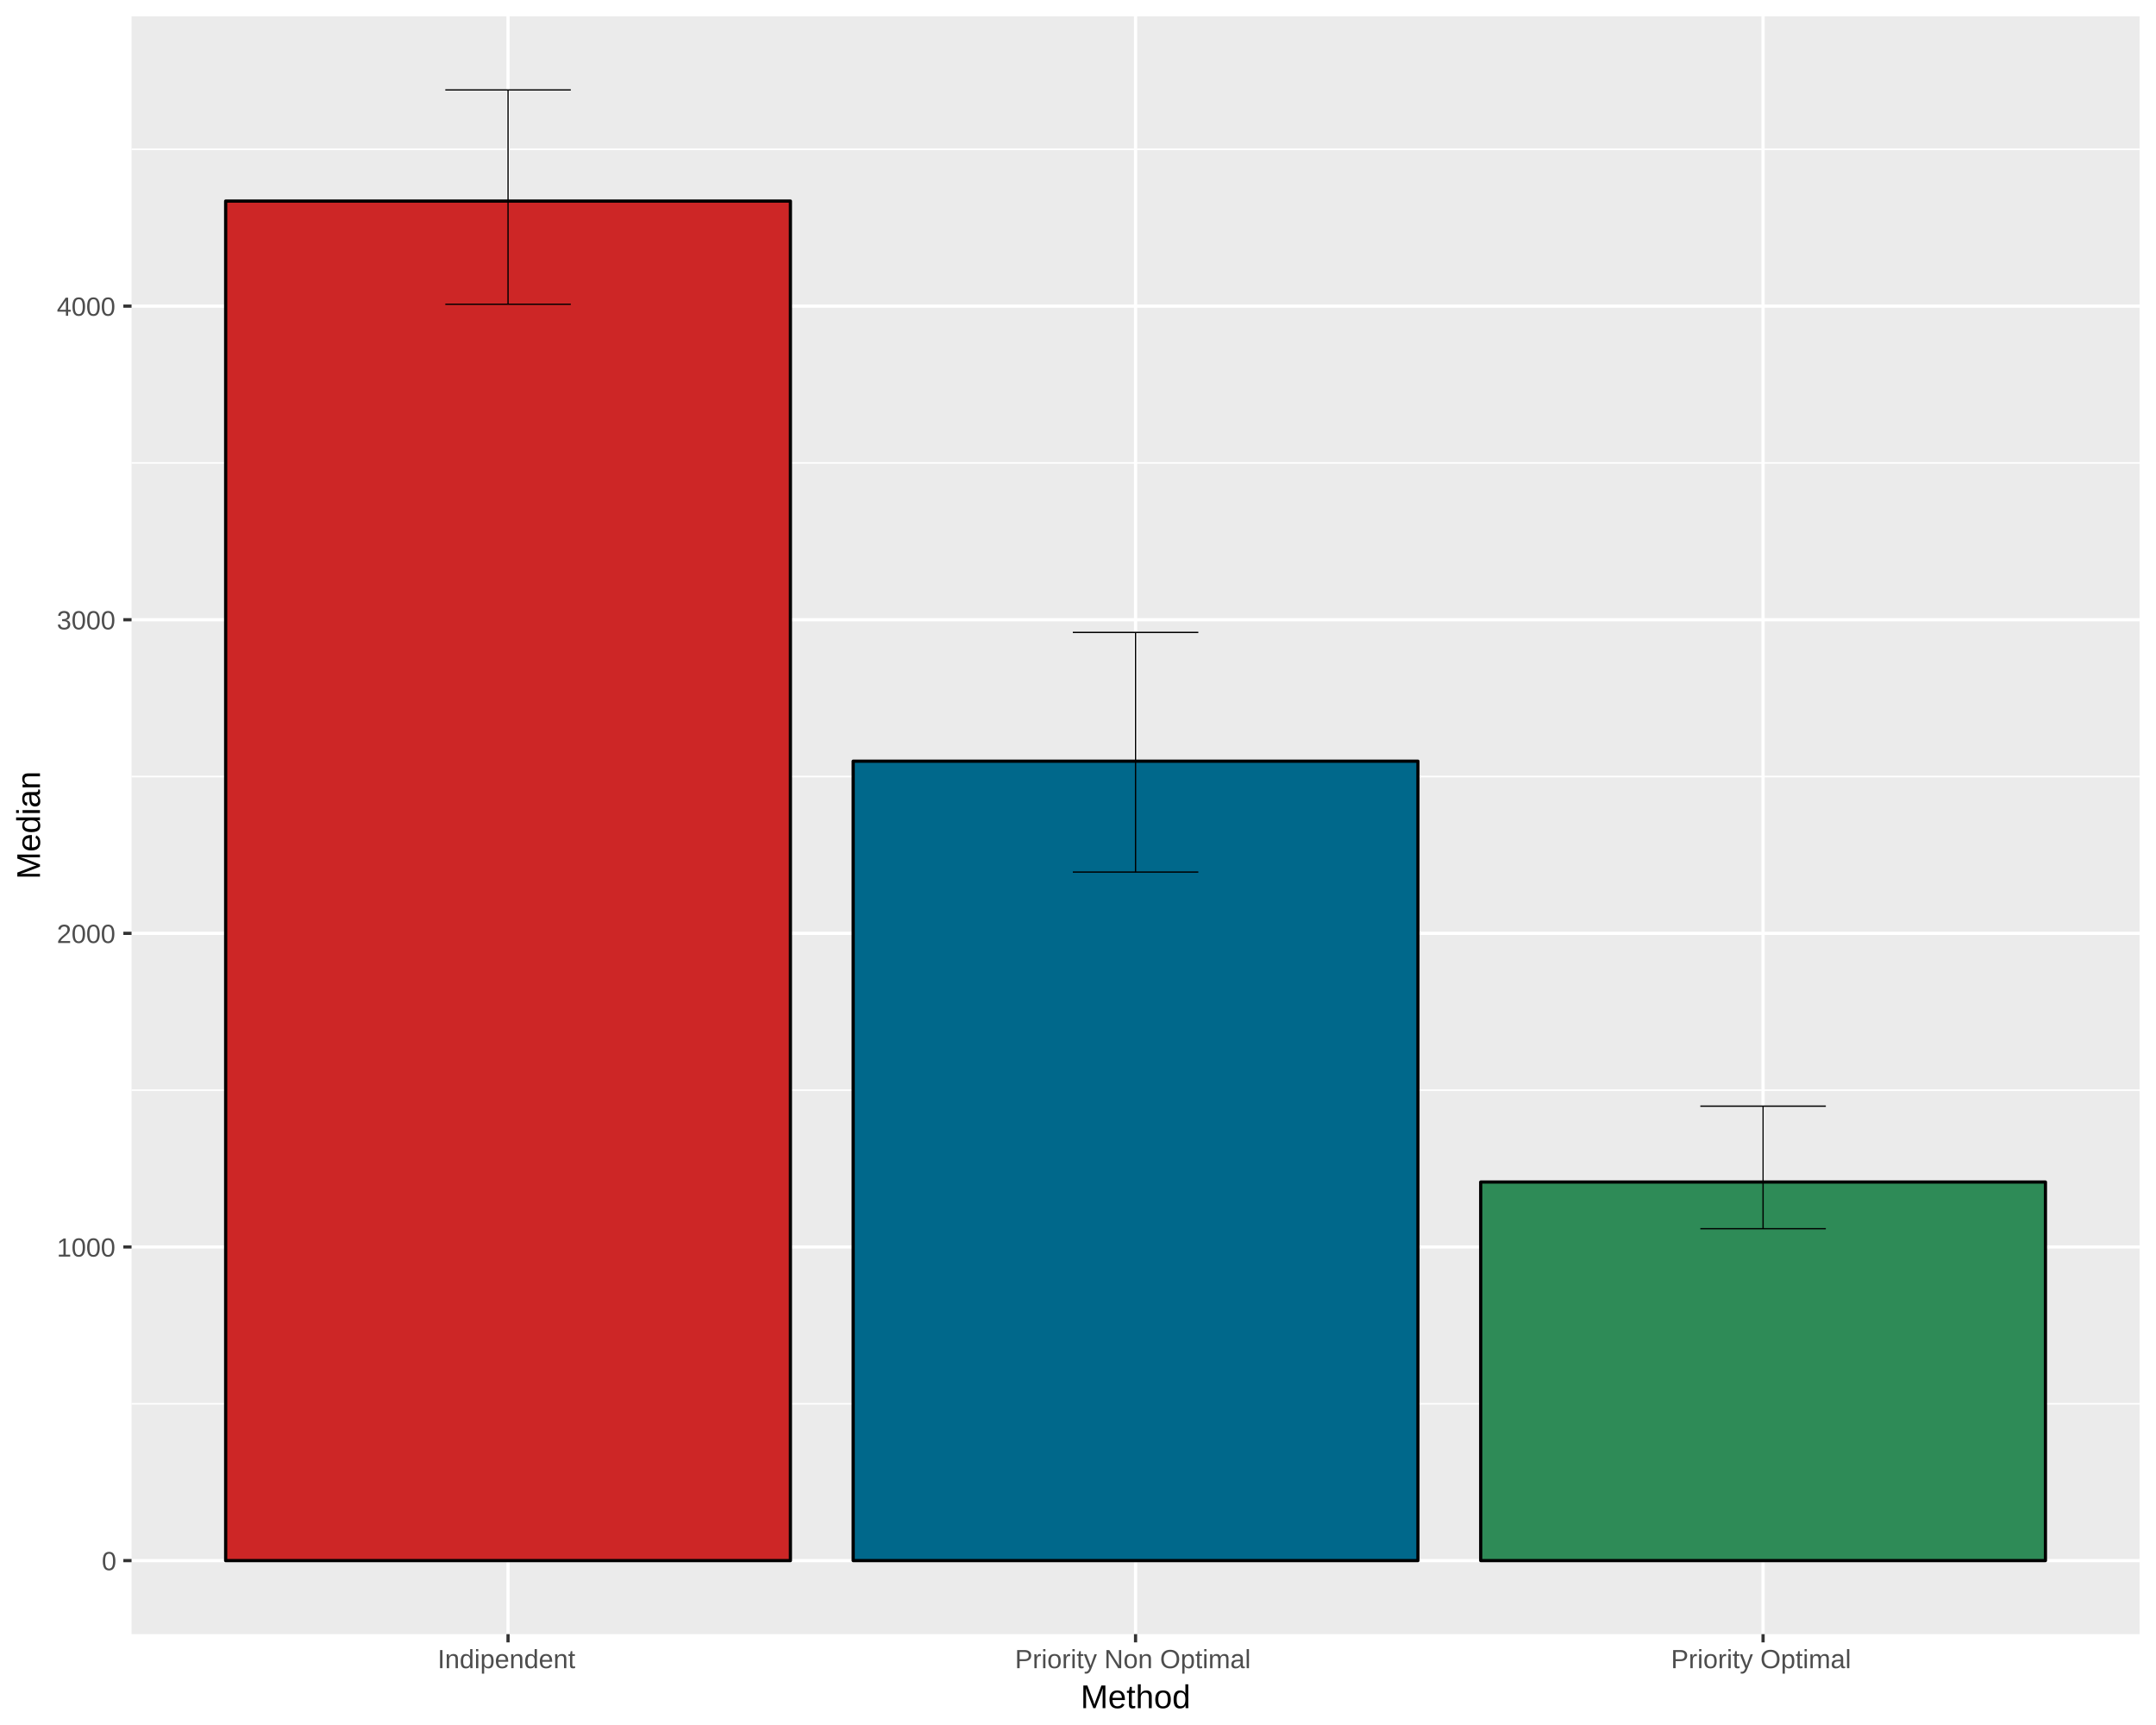
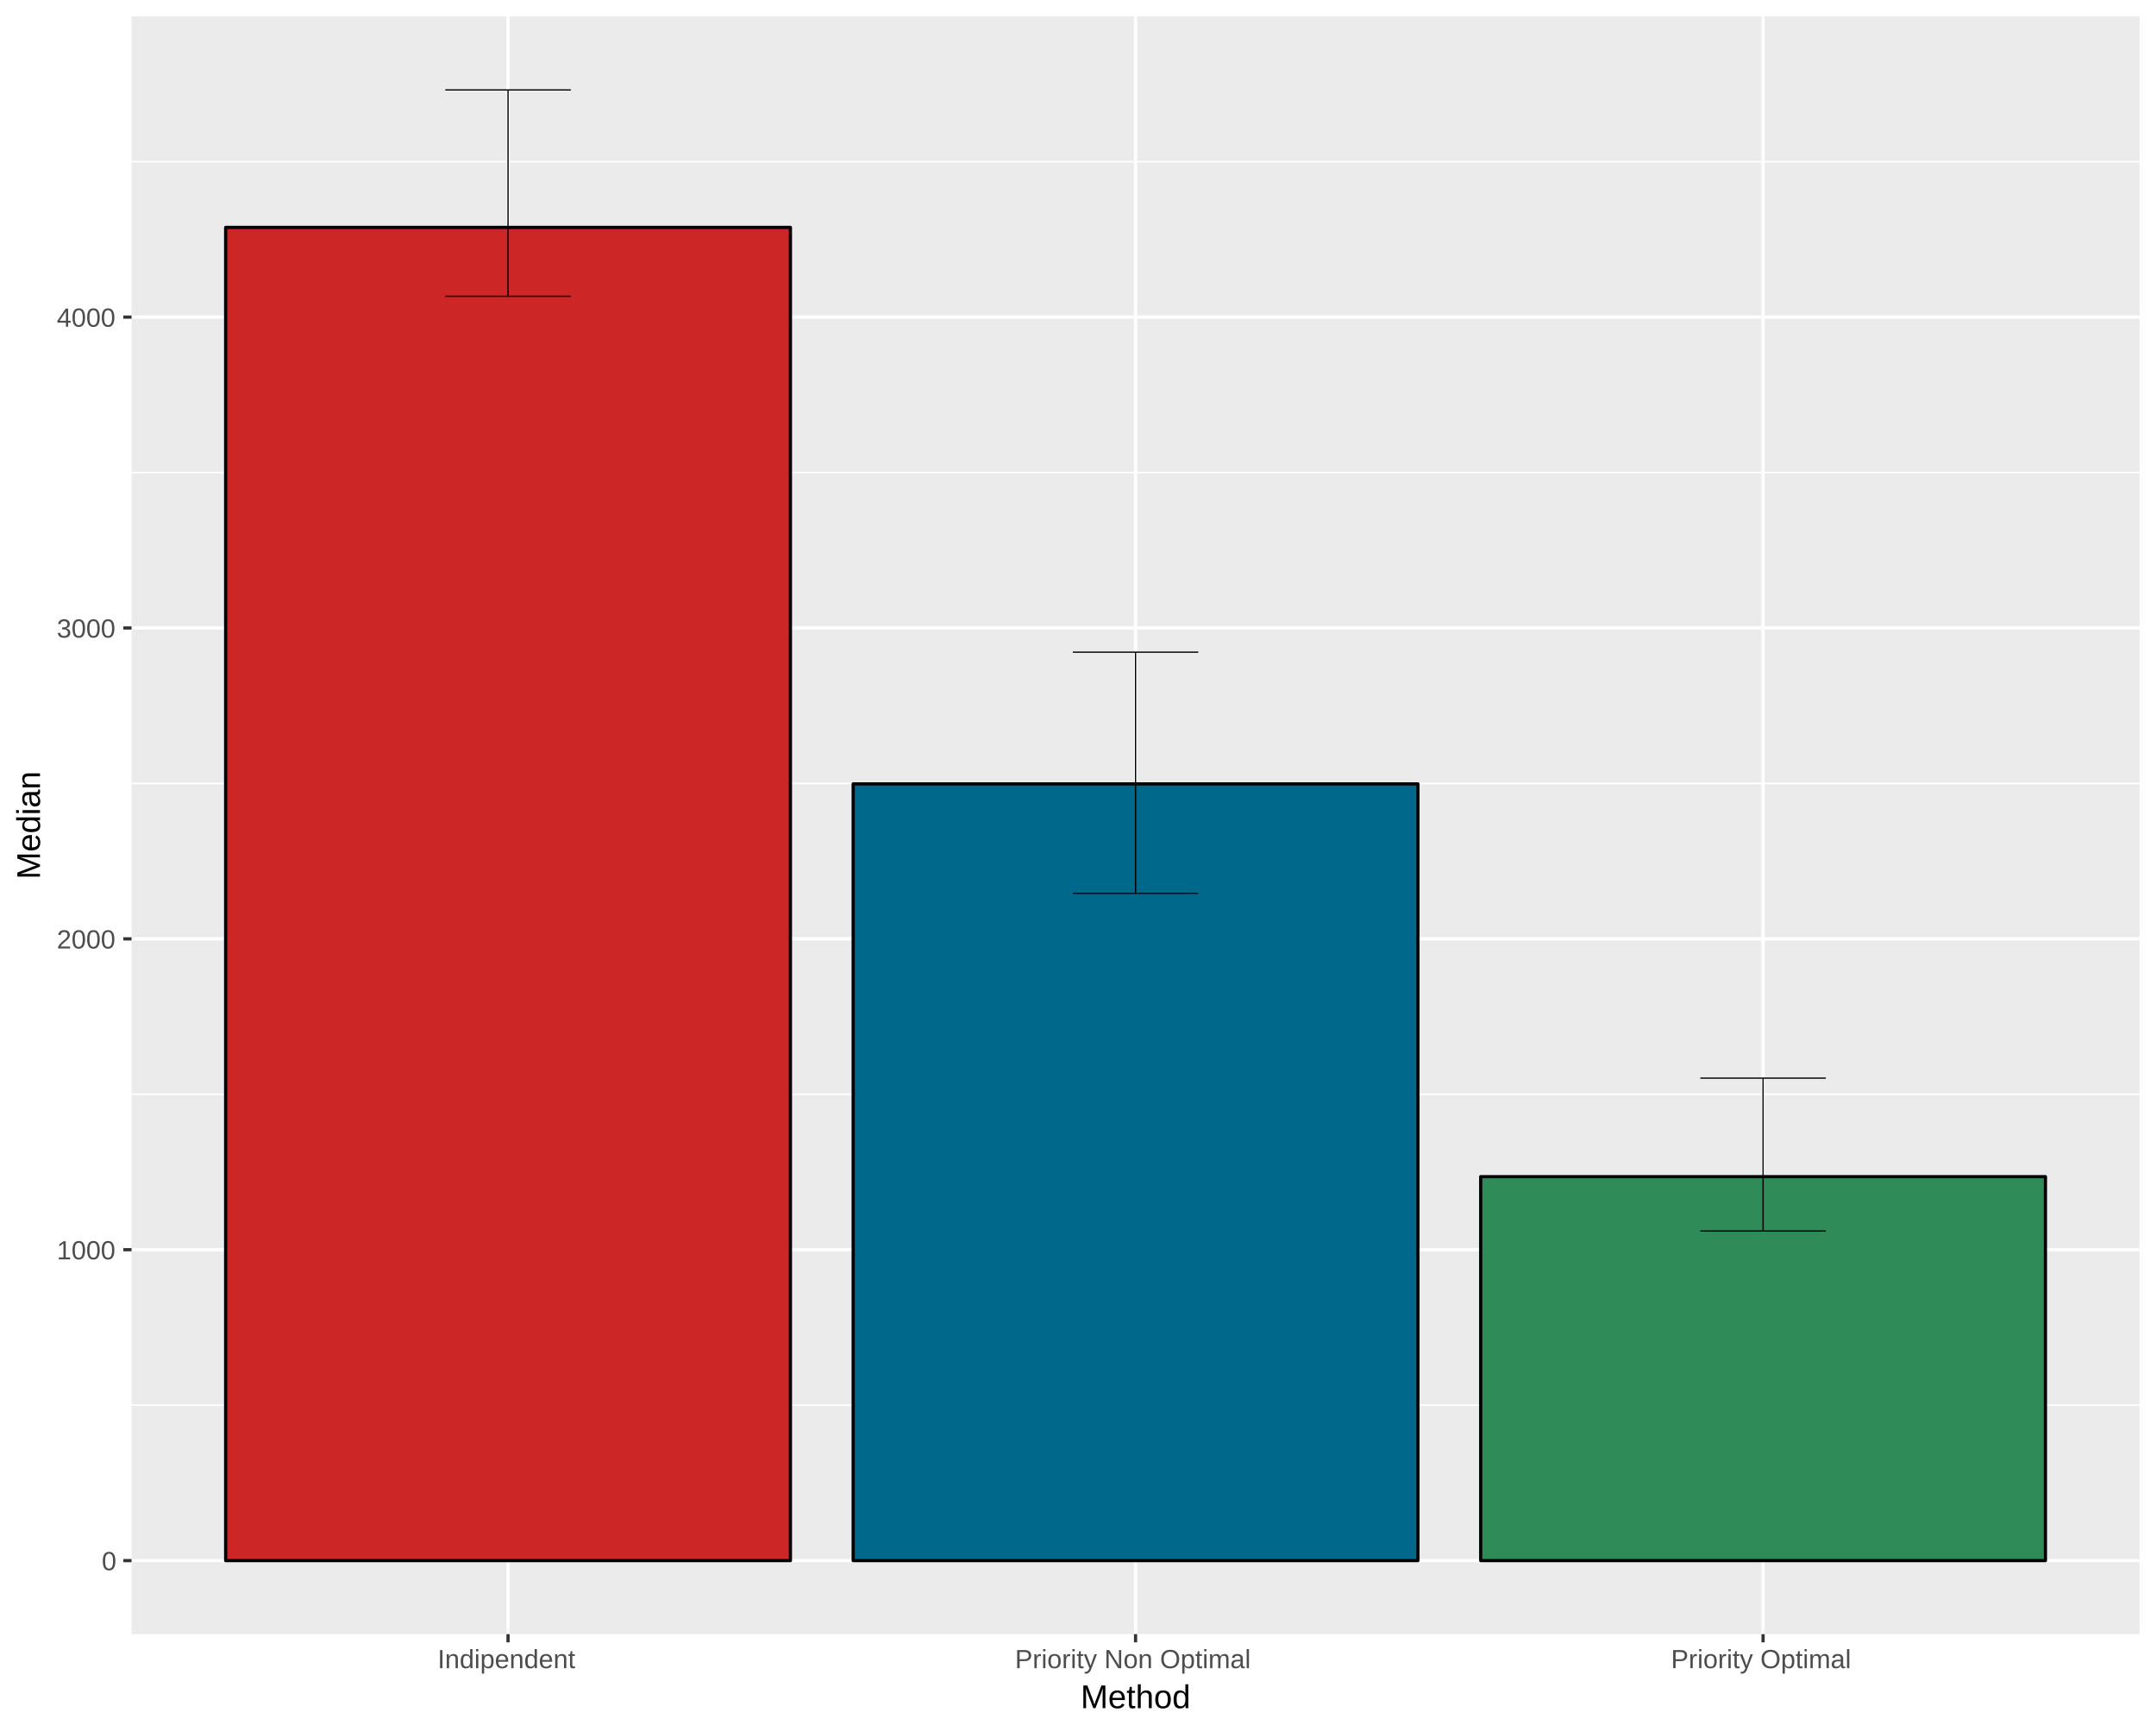
<svg xmlns="http://www.w3.org/2000/svg" viewBox="0 0 720.00 576.00">
  <defs>
    <style type="text/css">
    line, polyline, path, rect, circle {
      fill: none;
      stroke: #000000;
      stroke-linecap: round;
      stroke-linejoin: round;
      stroke-miterlimit: 10.00;
    }
  </style>
  </defs>
  <rect width="100%" height="100%" style="stroke: none; fill: #FFFFFF;" />
  <rect x="0.00" y="0.00" width="720.00" height="576.00" style="stroke-width: 1.07; stroke: #FFFFFF; fill: #FFFFFF;" />
  <defs>
    <clipPath id="cpNDMuOTI3NXw3MTQuNTIxfDU0NS42NTZ8NS40Nzk0NQ==">
      <rect x="43.93" y="5.48" width="670.59" height="540.18" />
    </clipPath>
  </defs>
  <rect x="43.93" y="5.48" width="670.59" height="540.18" style="stroke-width: 1.07; stroke: none; fill: #EBEBEB;" clip-path="url(#cpNDMuOTI3NXw3MTQuNTIxfDU0NS42NTZ8NS40Nzk0NQ==)" />
-   <polyline points="43.93,468.74 714.52,468.74 " style="stroke-width: 0.53; stroke: #FFFFFF; stroke-linecap: butt;" clip-path="url(#cpNDMuOTI3NXw3MTQuNTIxfDU0NS42NTZ8NS40Nzk0NQ==)" />
-   <polyline points="43.93,364.02 714.52,364.02 " style="stroke-width: 0.53; stroke: #FFFFFF; stroke-linecap: butt;" clip-path="url(#cpNDMuOTI3NXw3MTQuNTIxfDU0NS42NTZ8NS40Nzk0NQ==)" />
-   <polyline points="43.93,259.30 714.52,259.30 " style="stroke-width: 0.53; stroke: #FFFFFF; stroke-linecap: butt;" clip-path="url(#cpNDMuOTI3NXw3MTQuNTIxfDU0NS42NTZ8NS40Nzk0NQ==)" />
-   <polyline points="43.93,154.58 714.52,154.58 " style="stroke-width: 0.53; stroke: #FFFFFF; stroke-linecap: butt;" clip-path="url(#cpNDMuOTI3NXw3MTQuNTIxfDU0NS42NTZ8NS40Nzk0NQ==)" />
-   <polyline points="43.93,49.86 714.52,49.86 " style="stroke-width: 0.53; stroke: #FFFFFF; stroke-linecap: butt;" clip-path="url(#cpNDMuOTI3NXw3MTQuNTIxfDU0NS42NTZ8NS40Nzk0NQ==)" />
+   <polyline points="43.93,469.20 714.52,469.20 " style="stroke-width: 0.53; stroke: #FFFFFF; stroke-linecap: butt;" clip-path="url(#cpNDMuOTI3NXw3MTQuNTIxfDU0NS42NTZ8NS40Nzk0NQ==)" />
+   <polyline points="43.93,365.40 714.52,365.40 " style="stroke-width: 0.53; stroke: #FFFFFF; stroke-linecap: butt;" clip-path="url(#cpNDMuOTI3NXw3MTQuNTIxfDU0NS42NTZ8NS40Nzk0NQ==)" />
+   <polyline points="43.93,261.59 714.52,261.59 " style="stroke-width: 0.53; stroke: #FFFFFF; stroke-linecap: butt;" clip-path="url(#cpNDMuOTI3NXw3MTQuNTIxfDU0NS42NTZ8NS40Nzk0NQ==)" />
+   <polyline points="43.93,157.79 714.52,157.79 " style="stroke-width: 0.53; stroke: #FFFFFF; stroke-linecap: butt;" clip-path="url(#cpNDMuOTI3NXw3MTQuNTIxfDU0NS42NTZ8NS40Nzk0NQ==)" />
+   <polyline points="43.93,53.98 714.52,53.98 " style="stroke-width: 0.53; stroke: #FFFFFF; stroke-linecap: butt;" clip-path="url(#cpNDMuOTI3NXw3MTQuNTIxfDU0NS42NTZ8NS40Nzk0NQ==)" />
  <polyline points="43.93,521.10 714.52,521.10 " style="stroke-width: 1.07; stroke: #FFFFFF; stroke-linecap: butt;" clip-path="url(#cpNDMuOTI3NXw3MTQuNTIxfDU0NS42NTZ8NS40Nzk0NQ==)" />
-   <polyline points="43.93,416.38 714.52,416.38 " style="stroke-width: 1.07; stroke: #FFFFFF; stroke-linecap: butt;" clip-path="url(#cpNDMuOTI3NXw3MTQuNTIxfDU0NS42NTZ8NS40Nzk0NQ==)" />
-   <polyline points="43.93,311.66 714.52,311.66 " style="stroke-width: 1.07; stroke: #FFFFFF; stroke-linecap: butt;" clip-path="url(#cpNDMuOTI3NXw3MTQuNTIxfDU0NS42NTZ8NS40Nzk0NQ==)" />
-   <polyline points="43.93,206.94 714.52,206.94 " style="stroke-width: 1.07; stroke: #FFFFFF; stroke-linecap: butt;" clip-path="url(#cpNDMuOTI3NXw3MTQuNTIxfDU0NS42NTZ8NS40Nzk0NQ==)" />
-   <polyline points="43.93,102.22 714.52,102.22 " style="stroke-width: 1.07; stroke: #FFFFFF; stroke-linecap: butt;" clip-path="url(#cpNDMuOTI3NXw3MTQuNTIxfDU0NS42NTZ8NS40Nzk0NQ==)" />
+   <polyline points="43.93,417.30 714.52,417.30 " style="stroke-width: 1.07; stroke: #FFFFFF; stroke-linecap: butt;" clip-path="url(#cpNDMuOTI3NXw3MTQuNTIxfDU0NS42NTZ8NS40Nzk0NQ==)" />
+   <polyline points="43.93,313.49 714.52,313.49 " style="stroke-width: 1.07; stroke: #FFFFFF; stroke-linecap: butt;" clip-path="url(#cpNDMuOTI3NXw3MTQuNTIxfDU0NS42NTZ8NS40Nzk0NQ==)" />
+   <polyline points="43.93,209.69 714.52,209.69 " style="stroke-width: 1.07; stroke: #FFFFFF; stroke-linecap: butt;" clip-path="url(#cpNDMuOTI3NXw3MTQuNTIxfDU0NS42NTZ8NS40Nzk0NQ==)" />
+   <polyline points="43.93,105.88 714.52,105.88 " style="stroke-width: 1.07; stroke: #FFFFFF; stroke-linecap: butt;" clip-path="url(#cpNDMuOTI3NXw3MTQuNTIxfDU0NS42NTZ8NS40Nzk0NQ==)" />
  <polyline points="169.66,545.66 169.66,5.48 " style="stroke-width: 1.07; stroke: #FFFFFF; stroke-linecap: butt;" clip-path="url(#cpNDMuOTI3NXw3MTQuNTIxfDU0NS42NTZ8NS40Nzk0NQ==)" />
  <polyline points="379.22,545.66 379.22,5.48 " style="stroke-width: 1.07; stroke: #FFFFFF; stroke-linecap: butt;" clip-path="url(#cpNDMuOTI3NXw3MTQuNTIxfDU0NS42NTZ8NS40Nzk0NQ==)" />
  <polyline points="588.78,545.66 588.78,5.48 " style="stroke-width: 1.07; stroke: #FFFFFF; stroke-linecap: butt;" clip-path="url(#cpNDMuOTI3NXw3MTQuNTIxfDU0NS42NTZ8NS40Nzk0NQ==)" />
-   <rect x="75.36" y="67.14" width="188.60" height="453.97" style="stroke-width: 1.07; stroke-linecap: butt; fill: #CD2626;" clip-path="url(#cpNDMuOTI3NXw3MTQuNTIxfDU0NS42NTZ8NS40Nzk0NQ==)" />
-   <rect x="284.92" y="254.17" width="188.60" height="266.93" style="stroke-width: 1.07; stroke-linecap: butt; fill: #00688B;" clip-path="url(#cpNDMuOTI3NXw3MTQuNTIxfDU0NS42NTZ8NS40Nzk0NQ==)" />
-   <rect x="494.48" y="394.70" width="188.60" height="126.40" style="stroke-width: 1.07; stroke-linecap: butt; fill: #2E8B57;" clip-path="url(#cpNDMuOTI3NXw3MTQuNTIxfDU0NS42NTZ8NS40Nzk0NQ==)" />
+   <rect x="75.36" y="75.94" width="188.60" height="445.17" style="stroke-width: 1.07; stroke-linecap: butt; fill: #CD2626;" clip-path="url(#cpNDMuOTI3NXw3MTQuNTIxfDU0NS42NTZ8NS40Nzk0NQ==)" />
+   <rect x="284.92" y="261.75" width="188.60" height="259.36" style="stroke-width: 1.07; stroke-linecap: butt; fill: #00688B;" clip-path="url(#cpNDMuOTI3NXw3MTQuNTIxfDU0NS42NTZ8NS40Nzk0NQ==)" />
+   <rect x="494.48" y="392.90" width="188.60" height="128.20" style="stroke-width: 1.07; stroke-linecap: butt; fill: #2E8B57;" clip-path="url(#cpNDMuOTI3NXw3MTQuNTIxfDU0NS42NTZ8NS40Nzk0NQ==)" />
  <polyline points="148.71,30.03 190.62,30.03 " style="stroke-width: 0.43; stroke-linecap: butt;" clip-path="url(#cpNDMuOTI3NXw3MTQuNTIxfDU0NS42NTZ8NS40Nzk0NQ==)" />
-   <polyline points="169.66,30.03 169.66,101.59 " style="stroke-width: 0.43; stroke-linecap: butt;" clip-path="url(#cpNDMuOTI3NXw3MTQuNTIxfDU0NS42NTZ8NS40Nzk0NQ==)" />
-   <polyline points="148.71,101.59 190.62,101.59 " style="stroke-width: 0.43; stroke-linecap: butt;" clip-path="url(#cpNDMuOTI3NXw3MTQuNTIxfDU0NS42NTZ8NS40Nzk0NQ==)" />
-   <polyline points="358.27,211.17 400.18,211.17 " style="stroke-width: 0.43; stroke-linecap: butt;" clip-path="url(#cpNDMuOTI3NXw3MTQuNTIxfDU0NS42NTZ8NS40Nzk0NQ==)" />
-   <polyline points="379.22,211.17 379.22,291.20 " style="stroke-width: 0.43; stroke-linecap: butt;" clip-path="url(#cpNDMuOTI3NXw3MTQuNTIxfDU0NS42NTZ8NS40Nzk0NQ==)" />
-   <polyline points="358.27,291.20 400.18,291.20 " style="stroke-width: 0.43; stroke-linecap: butt;" clip-path="url(#cpNDMuOTI3NXw3MTQuNTIxfDU0NS42NTZ8NS40Nzk0NQ==)" />
-   <polyline points="567.83,369.36 609.74,369.36 " style="stroke-width: 0.43; stroke-linecap: butt;" clip-path="url(#cpNDMuOTI3NXw3MTQuNTIxfDU0NS42NTZ8NS40Nzk0NQ==)" />
-   <polyline points="588.78,369.36 588.78,410.29 " style="stroke-width: 0.43; stroke-linecap: butt;" clip-path="url(#cpNDMuOTI3NXw3MTQuNTIxfDU0NS42NTZ8NS40Nzk0NQ==)" />
-   <polyline points="567.83,410.29 609.74,410.29 " style="stroke-width: 0.43; stroke-linecap: butt;" clip-path="url(#cpNDMuOTI3NXw3MTQuNTIxfDU0NS42NTZ8NS40Nzk0NQ==)" />
+   <polyline points="169.66,30.03 169.66,98.94 " style="stroke-width: 0.43; stroke-linecap: butt;" clip-path="url(#cpNDMuOTI3NXw3MTQuNTIxfDU0NS42NTZ8NS40Nzk0NQ==)" />
+   <polyline points="148.71,98.94 190.62,98.94 " style="stroke-width: 0.43; stroke-linecap: butt;" clip-path="url(#cpNDMuOTI3NXw3MTQuNTIxfDU0NS42NTZ8NS40Nzk0NQ==)" />
+   <polyline points="358.27,217.77 400.18,217.77 " style="stroke-width: 0.43; stroke-linecap: butt;" clip-path="url(#cpNDMuOTI3NXw3MTQuNTIxfDU0NS42NTZ8NS40Nzk0NQ==)" />
+   <polyline points="379.22,217.77 379.22,298.29 " style="stroke-width: 0.43; stroke-linecap: butt;" clip-path="url(#cpNDMuOTI3NXw3MTQuNTIxfDU0NS42NTZ8NS40Nzk0NQ==)" />
+   <polyline points="358.27,298.29 400.18,298.29 " style="stroke-width: 0.43; stroke-linecap: butt;" clip-path="url(#cpNDMuOTI3NXw3MTQuNTIxfDU0NS42NTZ8NS40Nzk0NQ==)" />
+   <polyline points="567.83,360.00 609.74,360.00 " style="stroke-width: 0.43; stroke-linecap: butt;" clip-path="url(#cpNDMuOTI3NXw3MTQuNTIxfDU0NS42NTZ8NS40Nzk0NQ==)" />
+   <polyline points="588.78,360.00 588.78,411.05 " style="stroke-width: 0.43; stroke-linecap: butt;" clip-path="url(#cpNDMuOTI3NXw3MTQuNTIxfDU0NS42NTZ8NS40Nzk0NQ==)" />
+   <polyline points="567.83,411.05 609.74,411.05 " style="stroke-width: 0.43; stroke-linecap: butt;" clip-path="url(#cpNDMuOTI3NXw3MTQuNTIxfDU0NS42NTZ8NS40Nzk0NQ==)" />
  <defs>
    <clipPath id="cpMHw3MjB8NTc2fDA=">
      <rect x="0.00" y="0.00" width="720.00" height="576.00" />
    </clipPath>
  </defs>
  <g clip-path="url(#cpMHw3MjB8NTc2fDA=)">
    <text x="33.99" y="524.32" style="font-size: 8.80px; fill: #4D4D4D; font-family: Arial;" textLength="5.01px" lengthAdjust="spacingAndGlyphs">0</text>
  </g>
  <g clip-path="url(#cpMHw3MjB8NTc2fDA=)">
-     <text x="18.97" y="419.60" style="font-size: 8.80px; fill: #4D4D4D; font-family: Arial;" textLength="20.02px" lengthAdjust="spacingAndGlyphs">1000</text>
+     <text x="18.97" y="420.52" style="font-size: 8.80px; fill: #4D4D4D; font-family: Arial;" textLength="20.02px" lengthAdjust="spacingAndGlyphs">1000</text>
  </g>
  <g clip-path="url(#cpMHw3MjB8NTc2fDA=)">
-     <text x="18.97" y="314.88" style="font-size: 8.80px; fill: #4D4D4D; font-family: Arial;" textLength="20.02px" lengthAdjust="spacingAndGlyphs">2000</text>
+     <text x="18.97" y="316.71" style="font-size: 8.80px; fill: #4D4D4D; font-family: Arial;" textLength="20.02px" lengthAdjust="spacingAndGlyphs">2000</text>
  </g>
  <g clip-path="url(#cpMHw3MjB8NTc2fDA=)">
-     <text x="18.97" y="210.16" style="font-size: 8.80px; fill: #4D4D4D; font-family: Arial;" textLength="20.02px" lengthAdjust="spacingAndGlyphs">3000</text>
+     <text x="18.97" y="212.91" style="font-size: 8.80px; fill: #4D4D4D; font-family: Arial;" textLength="20.02px" lengthAdjust="spacingAndGlyphs">3000</text>
  </g>
  <g clip-path="url(#cpMHw3MjB8NTc2fDA=)">
-     <text x="18.97" y="105.44" style="font-size: 8.80px; fill: #4D4D4D; font-family: Arial;" textLength="20.02px" lengthAdjust="spacingAndGlyphs">4000</text>
+     <text x="18.97" y="109.10" style="font-size: 8.80px; fill: #4D4D4D; font-family: Arial;" textLength="20.02px" lengthAdjust="spacingAndGlyphs">4000</text>
  </g>
  <polyline points="41.19,521.10 43.93,521.10 " style="stroke-width: 1.07; stroke: #333333; stroke-linecap: butt;" clip-path="url(#cpMHw3MjB8NTc2fDA=)" />
-   <polyline points="41.19,416.38 43.93,416.38 " style="stroke-width: 1.07; stroke: #333333; stroke-linecap: butt;" clip-path="url(#cpMHw3MjB8NTc2fDA=)" />
-   <polyline points="41.19,311.66 43.93,311.66 " style="stroke-width: 1.07; stroke: #333333; stroke-linecap: butt;" clip-path="url(#cpMHw3MjB8NTc2fDA=)" />
-   <polyline points="41.19,206.94 43.93,206.94 " style="stroke-width: 1.07; stroke: #333333; stroke-linecap: butt;" clip-path="url(#cpMHw3MjB8NTc2fDA=)" />
-   <polyline points="41.19,102.22 43.93,102.22 " style="stroke-width: 1.07; stroke: #333333; stroke-linecap: butt;" clip-path="url(#cpMHw3MjB8NTc2fDA=)" />
+   <polyline points="41.19,417.30 43.93,417.30 " style="stroke-width: 1.07; stroke: #333333; stroke-linecap: butt;" clip-path="url(#cpMHw3MjB8NTc2fDA=)" />
+   <polyline points="41.19,313.49 43.93,313.49 " style="stroke-width: 1.07; stroke: #333333; stroke-linecap: butt;" clip-path="url(#cpMHw3MjB8NTc2fDA=)" />
+   <polyline points="41.19,209.69 43.93,209.69 " style="stroke-width: 1.07; stroke: #333333; stroke-linecap: butt;" clip-path="url(#cpMHw3MjB8NTc2fDA=)" />
+   <polyline points="41.19,105.88 43.93,105.88 " style="stroke-width: 1.07; stroke: #333333; stroke-linecap: butt;" clip-path="url(#cpMHw3MjB8NTc2fDA=)" />
  <polyline points="169.66,548.40 169.66,545.66 " style="stroke-width: 1.07; stroke: #333333; stroke-linecap: butt;" clip-path="url(#cpMHw3MjB8NTc2fDA=)" />
  <polyline points="379.22,548.40 379.22,545.66 " style="stroke-width: 1.07; stroke: #333333; stroke-linecap: butt;" clip-path="url(#cpMHw3MjB8NTc2fDA=)" />
  <polyline points="588.78,548.40 588.78,545.66 " style="stroke-width: 1.07; stroke: #333333; stroke-linecap: butt;" clip-path="url(#cpMHw3MjB8NTc2fDA=)" />
  <g clip-path="url(#cpMHw3MjB8NTc2fDA=)">
    <text x="146.14" y="557.03" style="font-size: 8.80px; fill: #4D4D4D; font-family: Arial;" textLength="47.04px" lengthAdjust="spacingAndGlyphs">Indipendent</text>
  </g>
  <g clip-path="url(#cpMHw3MjB8NTc2fDA=)">
    <text x="338.96" y="557.03" style="font-size: 8.80px; fill: #4D4D4D; font-family: Arial;" textLength="80.52px" lengthAdjust="spacingAndGlyphs">Priority Non Optimal</text>
  </g>
  <g clip-path="url(#cpMHw3MjB8NTc2fDA=)">
    <text x="558.03" y="557.03" style="font-size: 8.80px; fill: #4D4D4D; font-family: Arial;" textLength="61.51px" lengthAdjust="spacingAndGlyphs">Priority Optimal</text>
  </g>
  <g clip-path="url(#cpMHw3MjB8NTc2fDA=)">
    <text x="360.88" y="570.38" style="font-size: 11.00px; font-family: Arial;" textLength="36.69px" lengthAdjust="spacingAndGlyphs">Method</text>
  </g>
  <g clip-path="url(#cpMHw3MjB8NTc2fDA=)">
    <text transform="translate(13.35,293.61) rotate(-90)" style="font-size: 11.00px; font-family: Arial;" textLength="36.08px" lengthAdjust="spacingAndGlyphs">Median</text>
  </g>
</svg>
